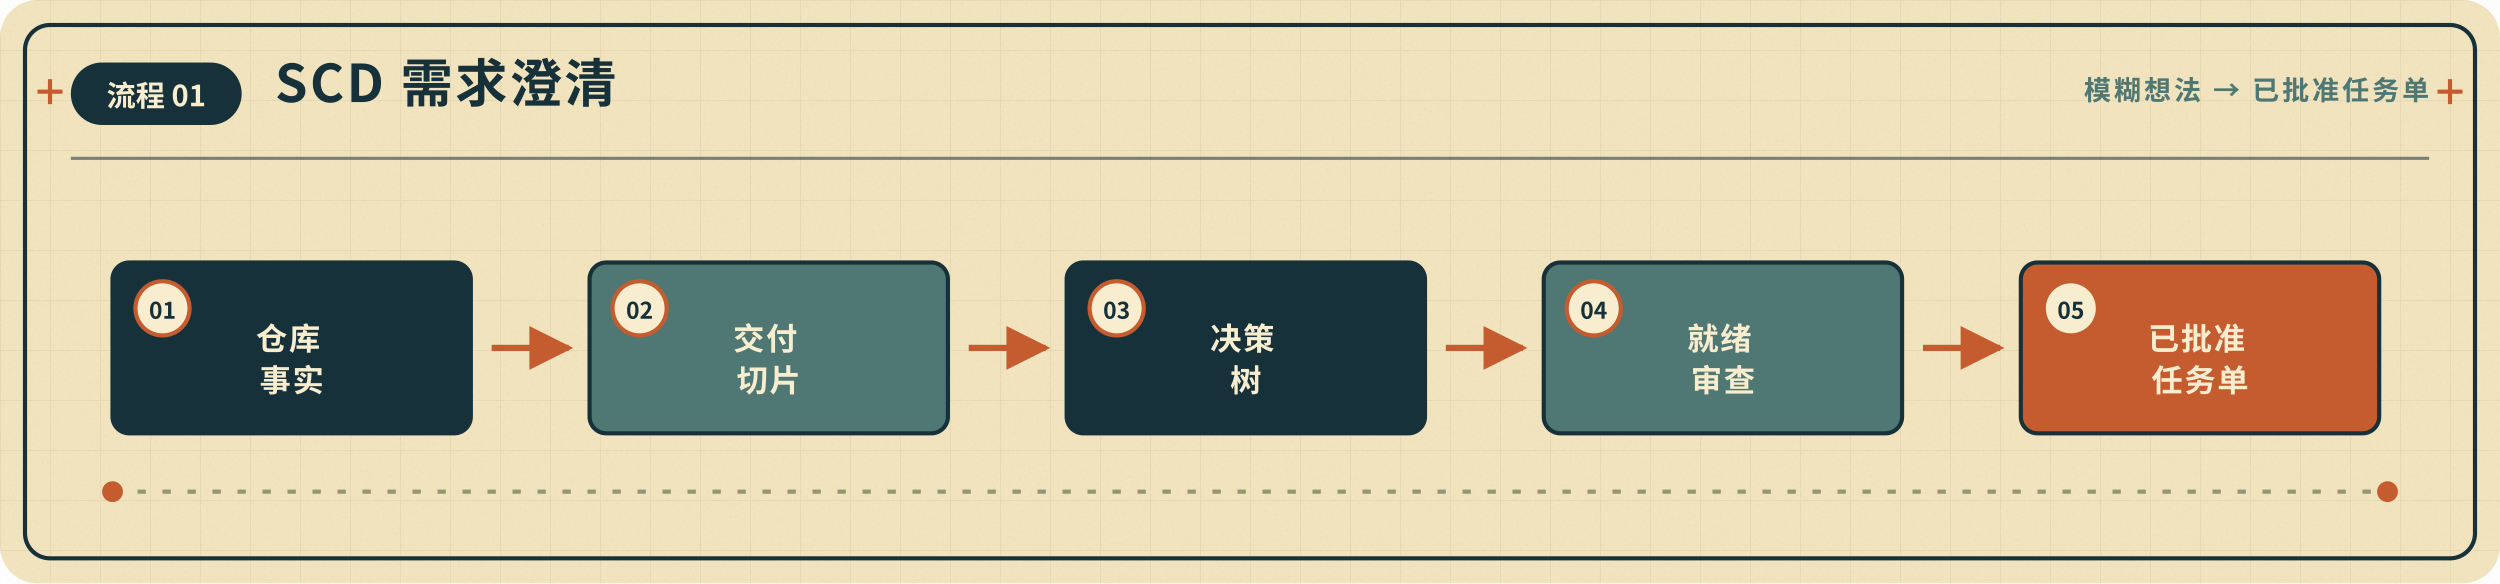
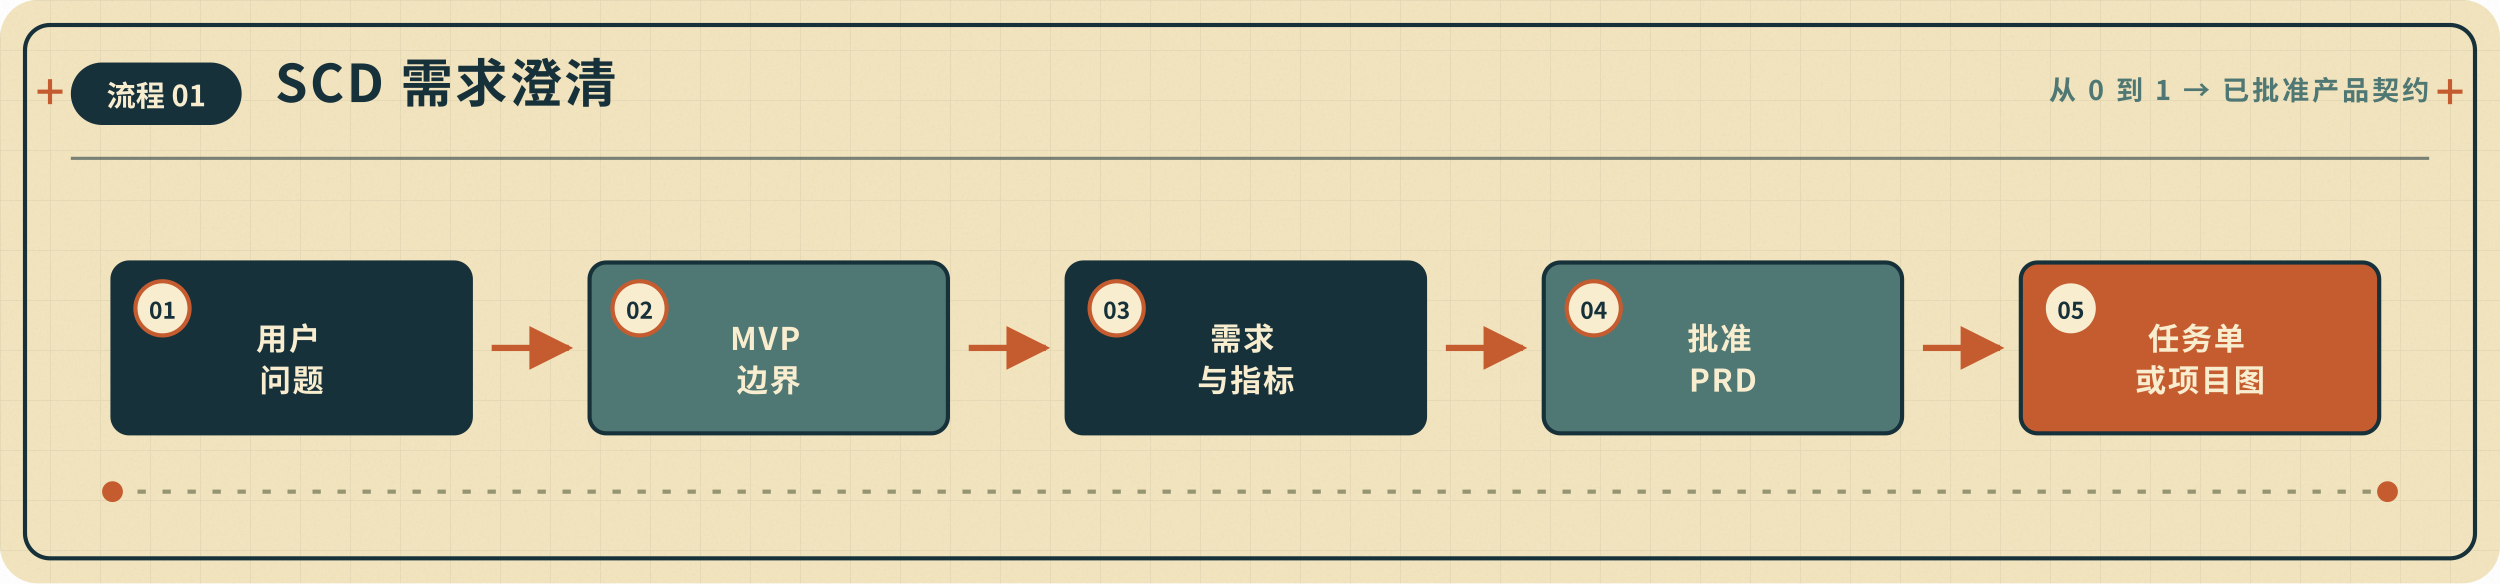
<svg xmlns="http://www.w3.org/2000/svg" width="1200" height="280" viewBox="0 0 1200 280" role="img" aria-labelledby="title desc">
  <defs>
    <pattern id="grid" width="24" height="24" patternUnits="userSpaceOnUse">
      <path d="M 24 0 L 0 0 0 24" fill="none" stroke="#17313b" stroke-width="0.55" opacity="0.1" />
    </pattern>
    <filter id="paperNoise" x="0" y="0" width="100%" height="100%">
      <feTurbulence type="fractalNoise" baseFrequency="0.72" numOctaves="3" seed="11" />
      <feColorMatrix type="saturate" values="0" />
      <feComponentTransfer>
        <feFuncA type="table" tableValues="0 0.08" />
      </feComponentTransfer>
    </filter>
    <marker id="arrow" viewBox="0 0 10 10" refX="9" refY="5" markerWidth="7" markerHeight="7" orient="auto-start-reverse">
      <path d="M 0 0 L 10 5 L 0 10 z" fill="#c55c2f" />
    </marker>
  </defs>
  <rect width="1200" height="280" rx="18" fill="#f2e4bd" />
  <rect width="1200" height="280" rx="18" fill="url(#grid)" />
  <rect width="1200" height="280" rx="18" filter="url(#paperNoise)" opacity="0.8" />
  <rect x="12" y="12" width="1176" height="256" rx="12" fill="none" stroke="#17313b" stroke-width="2" />
  <path d="M 18 44 H 30 M 24 38 V 50 M 1170 44 H 1182 M 1176 38 V 50" stroke="#c55c2f" stroke-width="2" />
  <rect x="34" y="30" width="82" height="30" rx="15" fill="#17313b" />
  <text x="75" y="51" fill="#f8edcf" text-anchor="middle" font-family="'PingFang SC', 'Microsoft YaHei', 'Noto Sans CJK SC', ui-monospace, monospace" font-size="14" font-weight="700">流程 01</text>
  <text x="132" y="49" fill="#17313b" font-family="'PingFang SC', 'Microsoft YaHei', 'Noto Sans CJK SC', ui-monospace, monospace" font-size="25" font-weight="800" letter-spacing="1.2">SCD 需求澄清</text>
-   <text x="1166" y="48" fill="#4f7773" text-anchor="end" font-family="'PingFang SC', 'Microsoft YaHei', 'Noto Sans CJK SC', ui-monospace, monospace" font-size="13" font-weight="700" letter-spacing="1.4">模糊想法 → 已批准任务单</text>
+   <text x="1166" y="48" fill="#4f7773" text-anchor="end" font-family="'PingFang SC', 'Microsoft YaHei', 'Noto Sans CJK SC', ui-monospace, monospace" font-size="13" font-weight="700" letter-spacing="1.4">从 0 到 1 → 已批准产品契约</text>
  <line x1="34" y1="76" x2="1166" y2="76" stroke="#17313b" stroke-width="1.5" opacity="0.55" />
  <path d="M 236 167 H 273" fill="none" stroke="#c55c2f" stroke-width="3" marker-end="url(#arrow)" />
  <g>
    <rect x="54" y="126" width="172" height="82" rx="8" fill="#17313b" stroke="#17313b" stroke-width="2" />
    <circle cx="78" cy="148" r="13" fill="#f8edcf" stroke="#c55c2f" stroke-width="2" />
    <text x="78" y="153" fill="#17313b" text-anchor="middle" font-family="'PingFang SC', 'Microsoft YaHei', 'Noto Sans CJK SC', ui-monospace, monospace" font-size="11" font-weight="800">01</text>
    <text x="140" y="168" fill="#f8edcf" text-anchor="middle" font-family="'PingFang SC', 'Microsoft YaHei', 'Noto Sans CJK SC', ui-monospace, monospace" font-size="15" font-weight="800" letter-spacing="0.8">
-       <tspan x="140" dy="0">仓库</tspan>
-       <tspan x="140" dy="20">事实</tspan>
+       <tspan x="140" dy="0">用户</tspan>
+       <tspan x="140" dy="20">问题</tspan>
    </text>
  </g>
  <path d="M 465 167 H 502" fill="none" stroke="#c55c2f" stroke-width="3" marker-end="url(#arrow)" />
  <g>
    <rect x="283" y="126" width="172" height="82" rx="8" fill="#4f7773" stroke="#17313b" stroke-width="2" />
    <circle cx="307" cy="148" r="13" fill="#f8edcf" stroke="#c55c2f" stroke-width="2" />
    <text x="307" y="153" fill="#17313b" text-anchor="middle" font-family="'PingFang SC', 'Microsoft YaHei', 'Noto Sans CJK SC', ui-monospace, monospace" font-size="11" font-weight="800">02</text>
    <text x="369" y="168" fill="#f8edcf" text-anchor="middle" font-family="'PingFang SC', 'Microsoft YaHei', 'Noto Sans CJK SC', ui-monospace, monospace" font-size="15" font-weight="800" letter-spacing="0.8">
-       <tspan x="369" dy="0">交付</tspan>
-       <tspan x="369" dy="20">切片</tspan>
+       <tspan x="369" dy="0">MVP</tspan>
+       <tspan x="369" dy="20">边界</tspan>
    </text>
  </g>
  <path d="M 694 167 H 731" fill="none" stroke="#c55c2f" stroke-width="3" marker-end="url(#arrow)" />
  <g>
    <rect x="512" y="126" width="172" height="82" rx="8" fill="#17313b" stroke="#17313b" stroke-width="2" />
    <circle cx="536" cy="148" r="13" fill="#f8edcf" stroke="#c55c2f" stroke-width="2" />
    <text x="536" y="153" fill="#17313b" text-anchor="middle" font-family="'PingFang SC', 'Microsoft YaHei', 'Noto Sans CJK SC', ui-monospace, monospace" font-size="11" font-weight="800">03</text>
    <text x="598" y="168" fill="#f8edcf" text-anchor="middle" font-family="'PingFang SC', 'Microsoft YaHei', 'Noto Sans CJK SC', ui-monospace, monospace" font-size="15" font-weight="800" letter-spacing="0.8">
-       <tspan x="598" dy="0">决策</tspan>
-       <tspan x="598" dy="20">树</tspan>
+       <tspan x="598" dy="0">需求</tspan>
+       <tspan x="598" dy="20">与指标</tspan>
    </text>
  </g>
  <path d="M 923 167 H 960" fill="none" stroke="#c55c2f" stroke-width="3" marker-end="url(#arrow)" />
  <g>
    <rect x="741" y="126" width="172" height="82" rx="8" fill="#4f7773" stroke="#17313b" stroke-width="2" />
    <circle cx="765" cy="148" r="13" fill="#f8edcf" stroke="#c55c2f" stroke-width="2" />
    <text x="765" y="153" fill="#17313b" text-anchor="middle" font-family="'PingFang SC', 'Microsoft YaHei', 'Noto Sans CJK SC', ui-monospace, monospace" font-size="11" font-weight="800">04</text>
    <text x="827" y="168" fill="#f8edcf" text-anchor="middle" font-family="'PingFang SC', 'Microsoft YaHei', 'Noto Sans CJK SC', ui-monospace, monospace" font-size="15" font-weight="800" letter-spacing="0.8">
-       <tspan x="827" dy="0">就绪</tspan>
-       <tspan x="827" dy="20">审查</tspan>
+       <tspan x="827" dy="0">批准</tspan>
+       <tspan x="827" dy="20">PRD</tspan>
    </text>
  </g>
  <g>
    <rect x="970" y="126" width="172" height="82" rx="8" fill="#c55c2f" stroke="#17313b" stroke-width="2" />
    <circle cx="994" cy="148" r="13" fill="#f8edcf" stroke="#c55c2f" stroke-width="2" />
    <text x="994" y="153" fill="#17313b" text-anchor="middle" font-family="'PingFang SC', 'Microsoft YaHei', 'Noto Sans CJK SC', ui-monospace, monospace" font-size="11" font-weight="800">05</text>
    <text x="1056" y="168" fill="#f8edcf" text-anchor="middle" font-family="'PingFang SC', 'Microsoft YaHei', 'Noto Sans CJK SC', ui-monospace, monospace" font-size="15" font-weight="800" letter-spacing="0.8">
-       <tspan x="1056" dy="0">已批准</tspan>
-       <tspan x="1056" dy="20">任务单</tspan>
+       <tspan x="1056" dy="0">任务单</tspan>
+       <tspan x="1056" dy="20">或项目图</tspan>
    </text>
  </g>
  <path d="M 54 236 H 1146" stroke="#6f7453" stroke-width="2" stroke-dasharray="4 8" opacity="0.7" />
  <circle cx="54" cy="236" r="5" fill="#c55c2f" />
  <circle cx="1146" cy="236" r="5" fill="#c55c2f" />
</svg>
